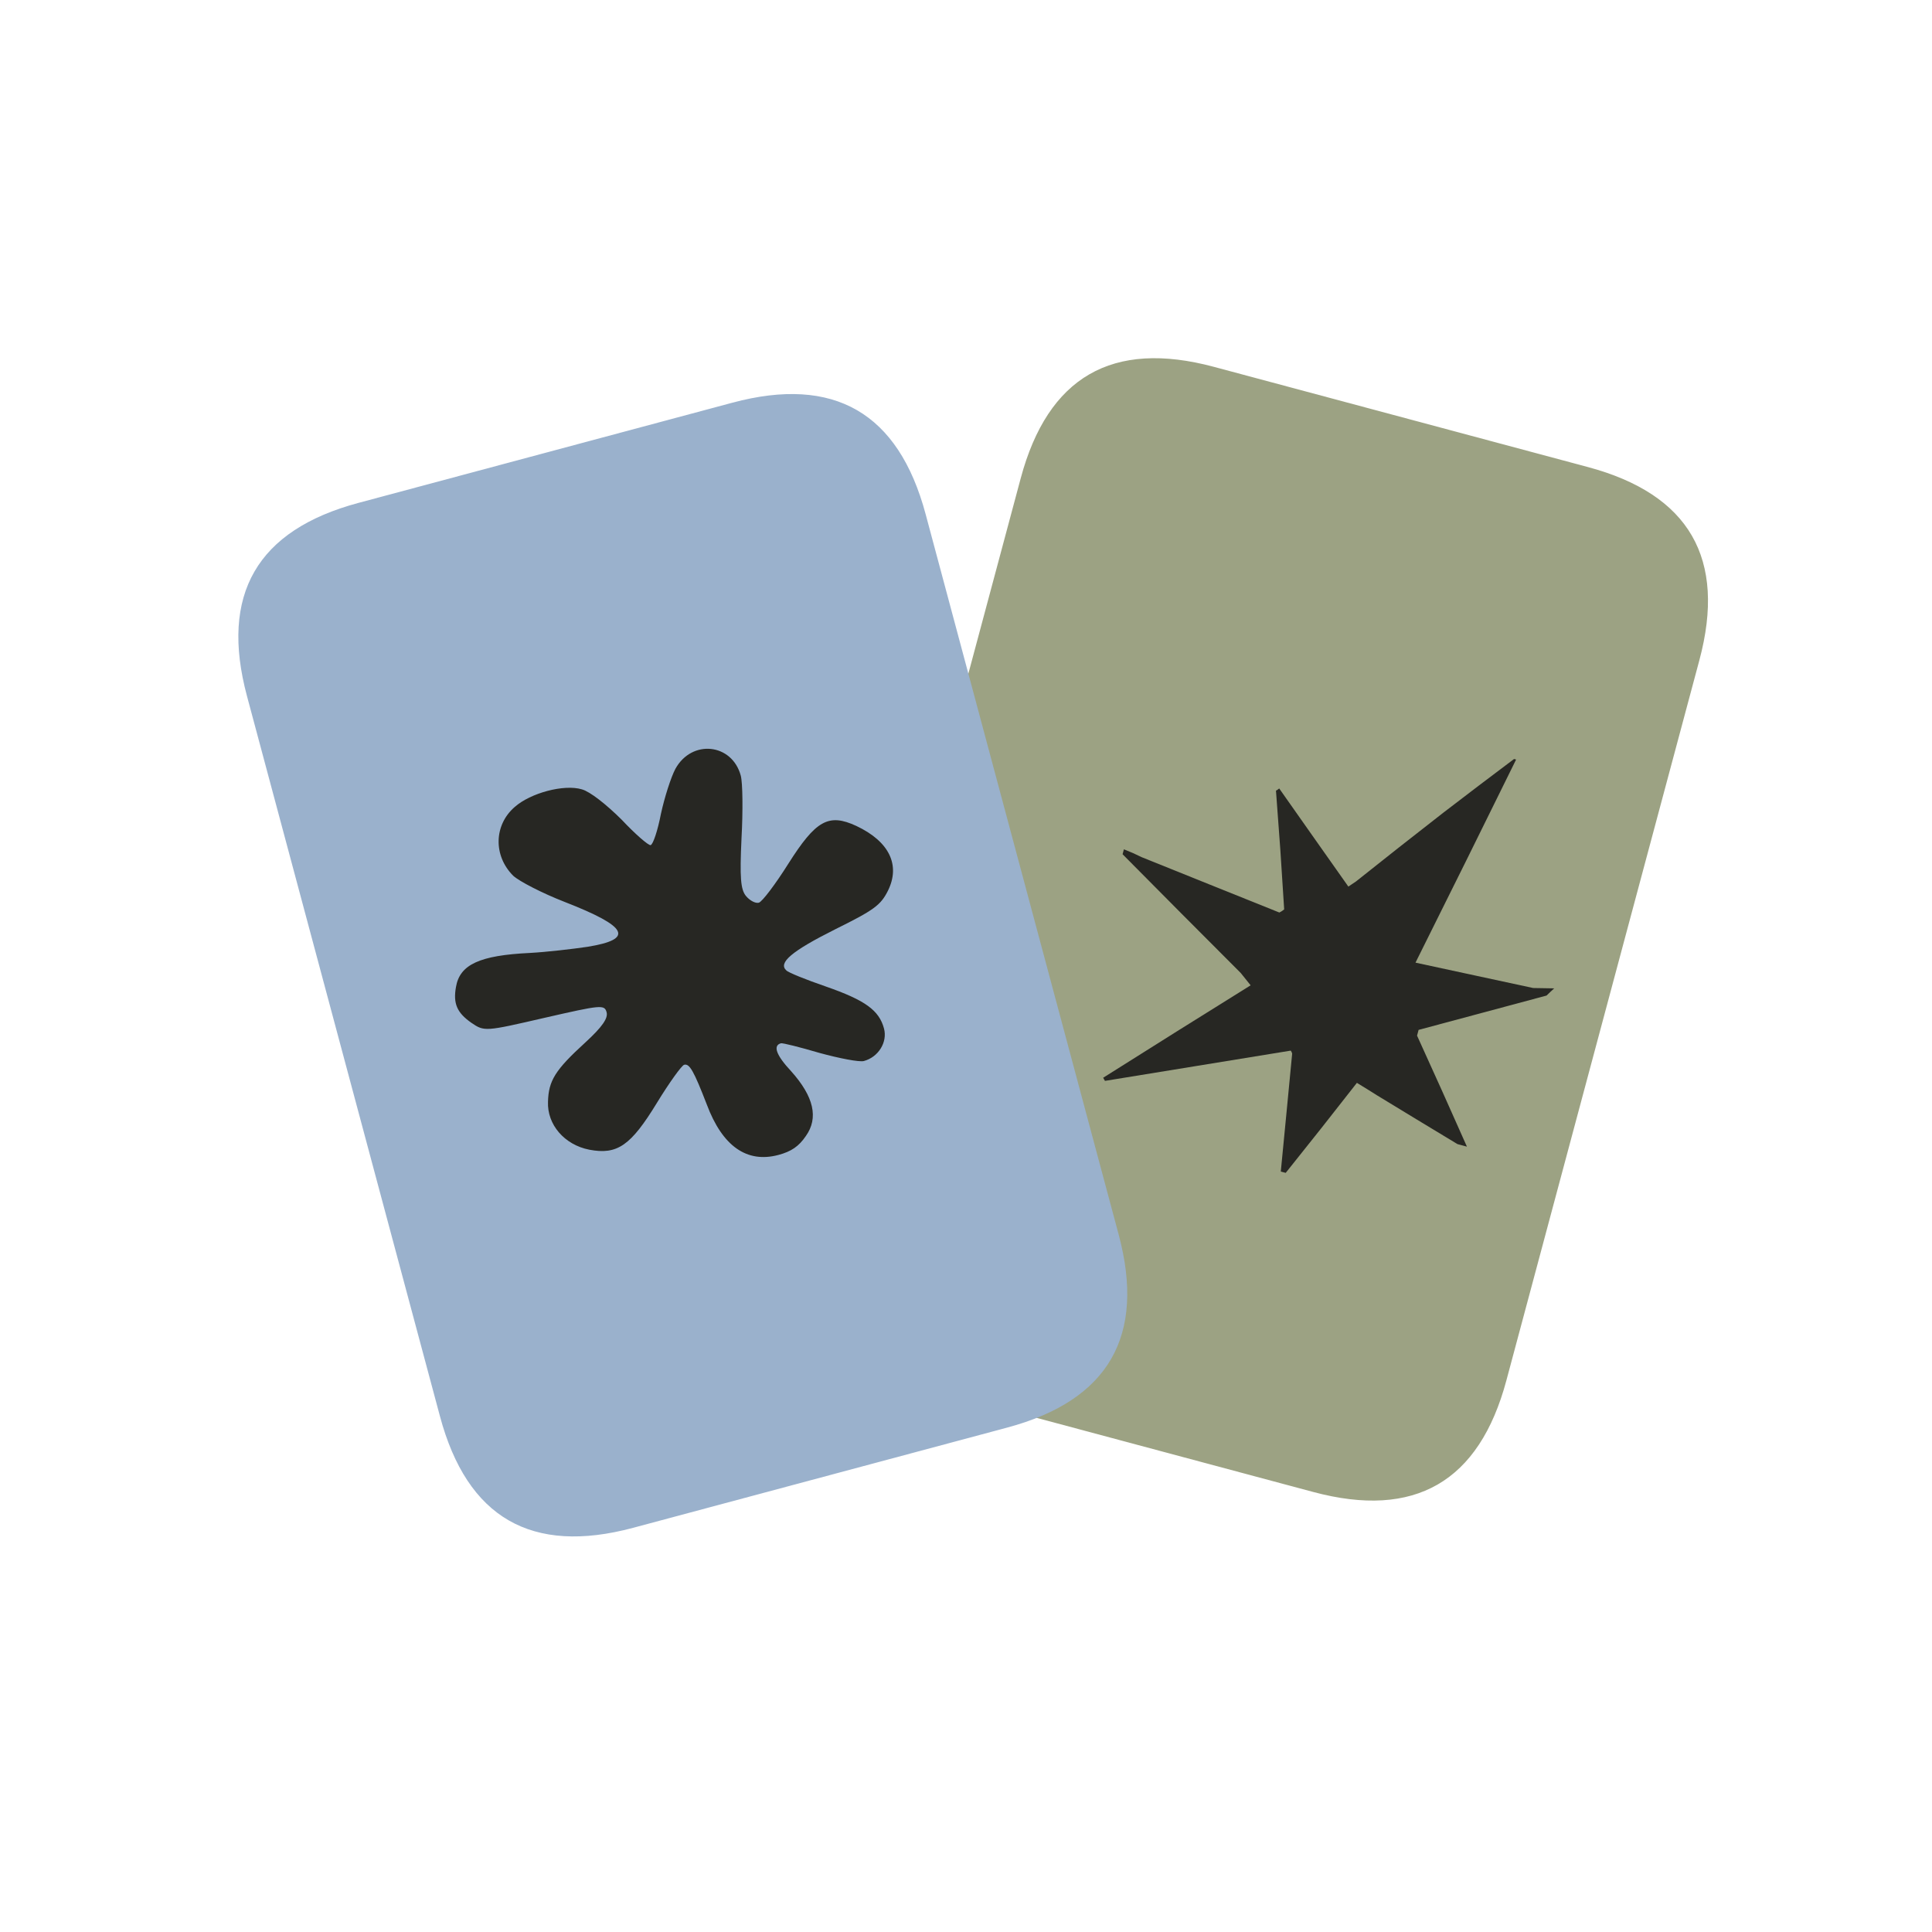
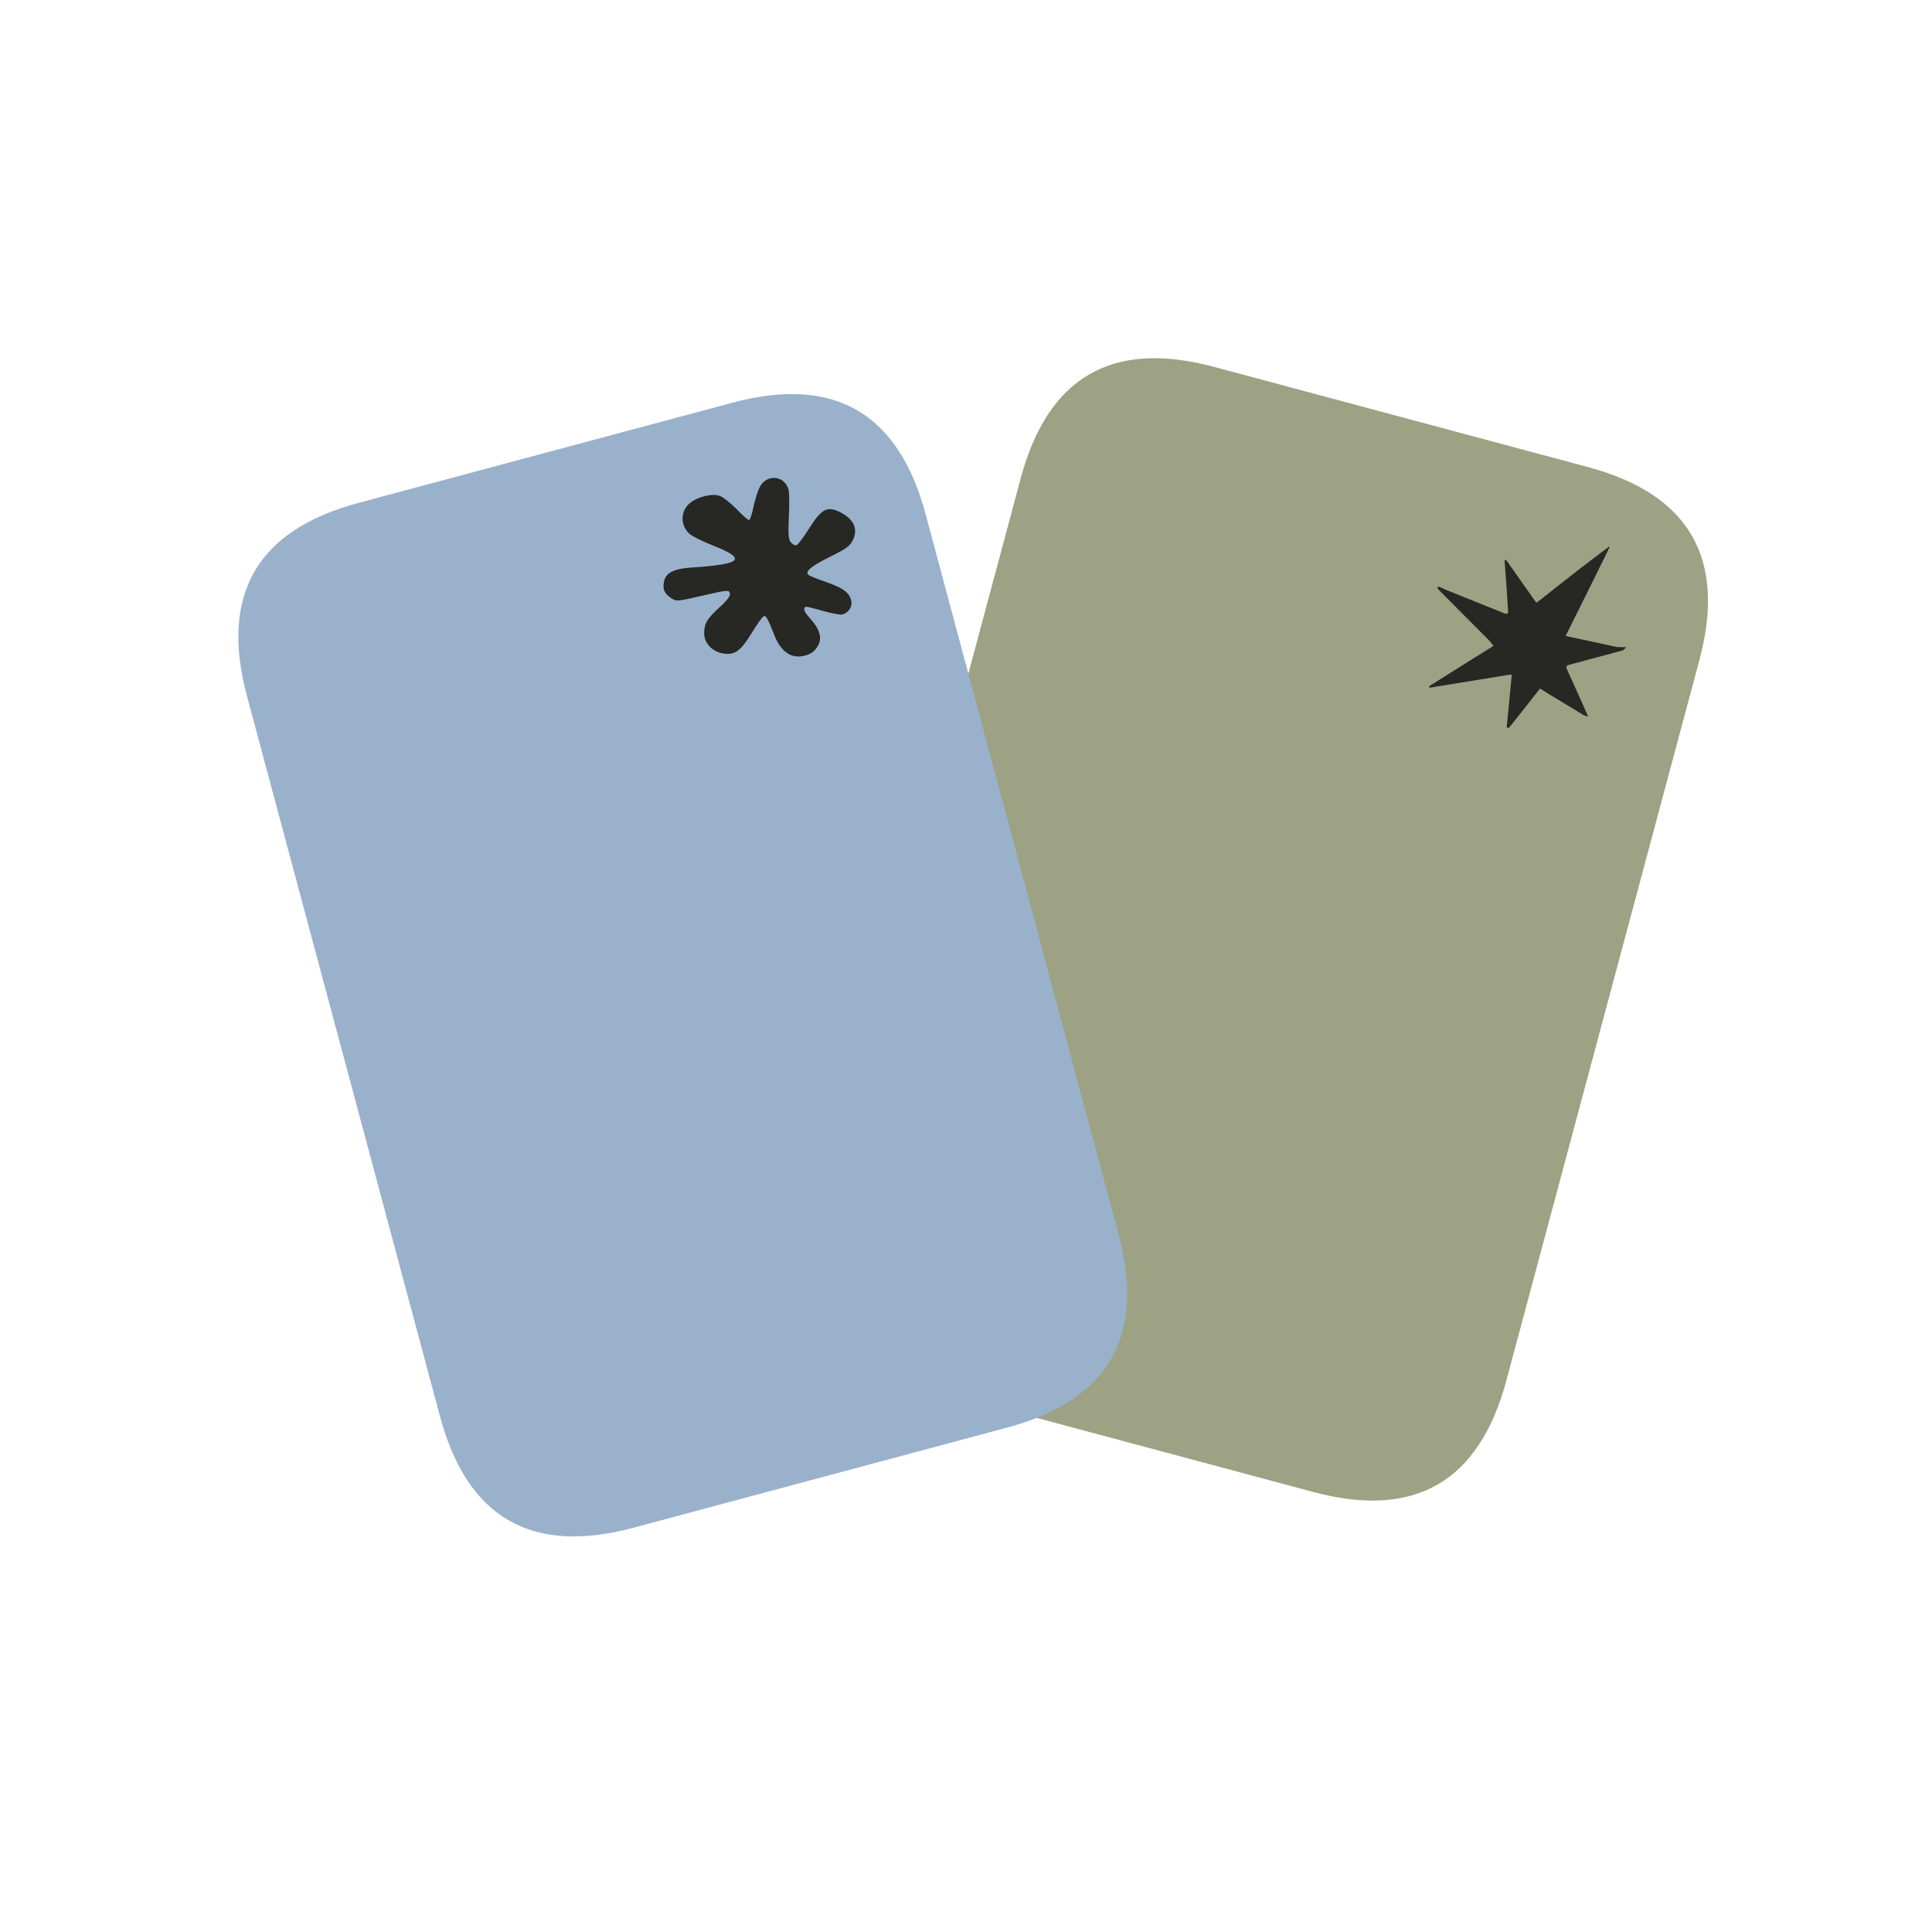
<svg xmlns="http://www.w3.org/2000/svg" viewBox="0 0 256 256" role="img" aria-labelledby="title">
-   <path d="M0 0H256V256H0V0Z" fill="#FFFFFF" />
-   <path d="M160.844 48.607 210.396 61.884Q230.584 67.293 225.175 87.481L199.603 182.915Q194.194 203.103 174.006 197.693L124.454 184.416Q104.266 179.007 109.675 158.819L135.247 63.385Q140.656 43.197 160.844 48.607Z" fill="#9CA283" />
-   <path d="M195.945 104.099 191.255 107.679 185.429 112.238 179.658 116.811 179.161 117.144 178.664 117.477 174.102 111.01 169.501 104.473 169.279 104.647 169.073 104.766 169.651 112.614 170.16 120.502 169.869 120.716 169.525 120.915 160.369 117.238 151.267 113.575 150.129 113.037 148.922 112.539 148.835 112.865 148.748 113.191 156.549 121.052 164.405 128.927 165.061 129.744 165.716 130.56 155.918 136.677 146.174 142.808 146.293 143.015 146.412 143.222 158.723 141.217 171.033 139.212 171.152 139.419 171.218 139.611 170.472 147.396 169.712 155.235 170.038 155.323 170.365 155.41 175.108 149.454 179.796 143.483 181.148 144.312 182.445 145.126 187.758 148.356 193.125 151.601 193.777 151.775 194.375 151.936 191.099 144.588 187.767 137.227 187.869 136.846 187.971 136.465 196.449 134.191 204.927 131.916 205.399 131.46 205.939 130.964 204.547 130.94 203.154 130.917 195.385 129.243 187.561 127.555 194.261 114.08 200.892 100.645 200.728 100.601 200.62 100.572 195.945 104.099Z" fill="#272723" />
-   <path d="M47.504 66.634 97.056 53.357Q117.244 47.947 122.653 68.135L148.225 163.569Q153.634 183.757 133.446 189.166L83.894 202.443Q63.706 207.853 58.297 187.665L32.725 92.231Q27.316 72.043 47.504 66.634Z" fill="#9AB1CC" />
-   <path d="M68.207 106.924C65.435 109.314 65.352 113.395 68.001 116.038C68.786 116.77 71.858 118.358 74.814 119.507C83.222 122.784 84.076 124.438 77.877 125.452C75.897 125.747 72.417 126.15 70.214 126.27C63.534 126.589 60.922 127.818 60.42 130.776C60.017 133.002 60.575 134.206 62.458 135.525C64.187 136.709 64.296 136.679 72.164 134.865C79.647 133.154 80.101 133.092 80.38 134.135C80.586 134.903 79.833 136.046 77.567 138.124C73.548 141.789 72.69 143.196 72.613 145.981C72.484 149.016 74.79 151.692 78.081 152.34C81.801 153.049 83.586 151.806 87.06 146.11C88.696 143.436 90.326 141.176 90.656 141.088C91.369 140.897 91.938 141.921 93.652 146.344C95.731 151.905 98.98 154.152 103.151 153.034C104.853 152.579 105.848 151.9 106.776 150.534C108.486 148.134 107.845 145.306 104.825 141.938C102.846 139.821 102.384 138.533 103.481 138.239C103.701 138.18 105.971 138.749 108.589 139.518C111.192 140.232 113.861 140.752 114.465 140.591C116.386 140.076 117.621 138.098 117.135 136.287C116.488 133.872 114.66 132.538 109.406 130.71C106.813 129.817 104.44 128.864 104.187 128.579C103.095 127.577 104.861 126.045 110.67 123.136C115.865 120.567 116.695 119.933 117.655 118.029C119.335 114.637 117.849 111.506 113.472 109.443C109.777 107.727 108.098 108.706 104.459 114.446C102.768 117.135 100.988 119.494 100.549 119.612C100.11 119.73 99.359 119.343 98.839 118.717C98.135 117.847 98.012 116.292 98.255 111.05C98.455 107.408 98.407 103.715 98.157 102.781C97.01 98.5 91.68 97.928 89.499 101.866C88.911 102.965 88.047 105.667 87.574 107.853C87.156 110.024 86.539 111.895 86.21 111.983C85.936 112.057 84.173 110.529 82.363 108.602C80.358 106.609 78.193 104.895 77.113 104.596C74.744 103.878 70.298 105.07 68.207 106.924Z" fill="#272723" />
+   <path d="M0 0H256V256H0V0Z" fill="#FFFFFF" id="icon-background" />
+   <path d="M160.844 48.607 210.396 61.884Q230.584 67.293 225.175 87.481L199.603 182.915Q194.194 203.103 174.006 197.693L124.454 184.416Q104.266 179.007 109.675 158.819L135.247 63.385Q140.656 43.197 160.844 48.607Z" fill="#9CA283" id="kiki-card" />
+   <path d="M195.945 104.099 191.255 107.679 185.429 112.238 179.658 116.811 179.161 117.144 178.664 117.477 174.102 111.01 169.501 104.473 169.279 104.647 169.073 104.766 169.651 112.614 170.16 120.502 169.869 120.716 169.525 120.915 160.369 117.238 151.267 113.575 150.129 113.037 148.922 112.539 148.835 112.865 148.748 113.191 156.549 121.052 164.405 128.927 165.061 129.744 165.716 130.56 155.918 136.677 146.174 142.808 146.293 143.015 146.412 143.222 158.723 141.217 171.033 139.212 171.152 139.419 171.218 139.611 170.472 147.396 169.712 155.235 170.038 155.323 170.365 155.41 175.108 149.454 179.796 143.483 181.148 144.312 182.445 145.126 187.758 148.356 193.125 151.601 193.777 151.775 194.375 151.936 191.099 144.588 187.767 137.227 187.869 136.846 187.971 136.465 196.449 134.191 204.927 131.916 205.399 131.46 205.939 130.964 204.547 130.94 203.154 130.917 195.385 129.243 187.561 127.555 194.261 114.08 200.892 100.645 200.728 100.601 200.62 100.572 195.945 104.099Z" fill="#272723" transform="translate(202.6596 83.41548) scale(0.4375) translate(-176.6013 -125.6088)" id="kiki-symbol" />
+   <path d="M47.504 66.634 97.056 53.357Q117.244 47.947 122.653 68.135L148.225 163.569Q153.634 183.757 133.446 189.166L83.894 202.443Q63.706 207.853 58.297 187.665L32.725 92.231Q27.316 72.043 47.504 66.634Z" fill="#9AB1CC" id="bouba-card" />
+   <path d="M68.207 106.924C65.435 109.314 65.352 113.395 68.001 116.038C68.786 116.77 71.858 118.358 74.814 119.507C83.222 122.784 84.076 124.438 77.877 125.452C75.897 125.747 72.417 126.15 70.214 126.27C63.534 126.589 60.922 127.818 60.42 130.776C60.017 133.002 60.575 134.206 62.458 135.525C64.187 136.709 64.296 136.679 72.164 134.865C79.647 133.154 80.101 133.092 80.38 134.135C80.586 134.903 79.833 136.046 77.567 138.124C73.548 141.789 72.69 143.196 72.613 145.981C72.484 149.016 74.79 151.692 78.081 152.34C81.801 153.049 83.586 151.806 87.06 146.11C88.696 143.436 90.326 141.176 90.656 141.088C91.369 140.897 91.938 141.921 93.652 146.344C95.731 151.905 98.98 154.152 103.151 153.034C104.853 152.579 105.848 151.9 106.776 150.534C108.486 148.134 107.845 145.306 104.825 141.938C102.846 139.821 102.384 138.533 103.481 138.239C103.701 138.18 105.971 138.749 108.589 139.518C111.192 140.232 113.861 140.752 114.465 140.591C116.386 140.076 117.621 138.098 117.135 136.287C116.488 133.872 114.66 132.538 109.406 130.71C106.813 129.817 104.44 128.864 104.187 128.579C103.095 127.577 104.861 126.045 110.67 123.136C115.865 120.567 116.695 119.933 117.655 118.029C119.335 114.637 117.849 111.506 113.472 109.443C109.777 107.727 108.098 108.706 104.459 114.446C102.768 117.135 100.988 119.494 100.549 119.612C100.11 119.73 99.359 119.343 98.839 118.717C98.135 117.847 98.012 116.292 98.255 111.05C98.455 107.408 98.407 103.715 98.157 102.781C97.01 98.5 91.68 97.928 89.499 101.866C88.911 102.965 88.047 105.667 87.574 107.853C87.156 110.024 86.539 111.895 86.21 111.983C85.936 112.057 84.173 110.529 82.363 108.602C80.358 106.609 78.193 104.895 77.113 104.596C74.744 103.878 70.298 105.07 68.207 106.924Z" fill="#272723" transform="translate(101.1218 75.87157) scale(0.4375) translate(-90.475 -127.9)" id="bouba-symbol" />
</svg>
